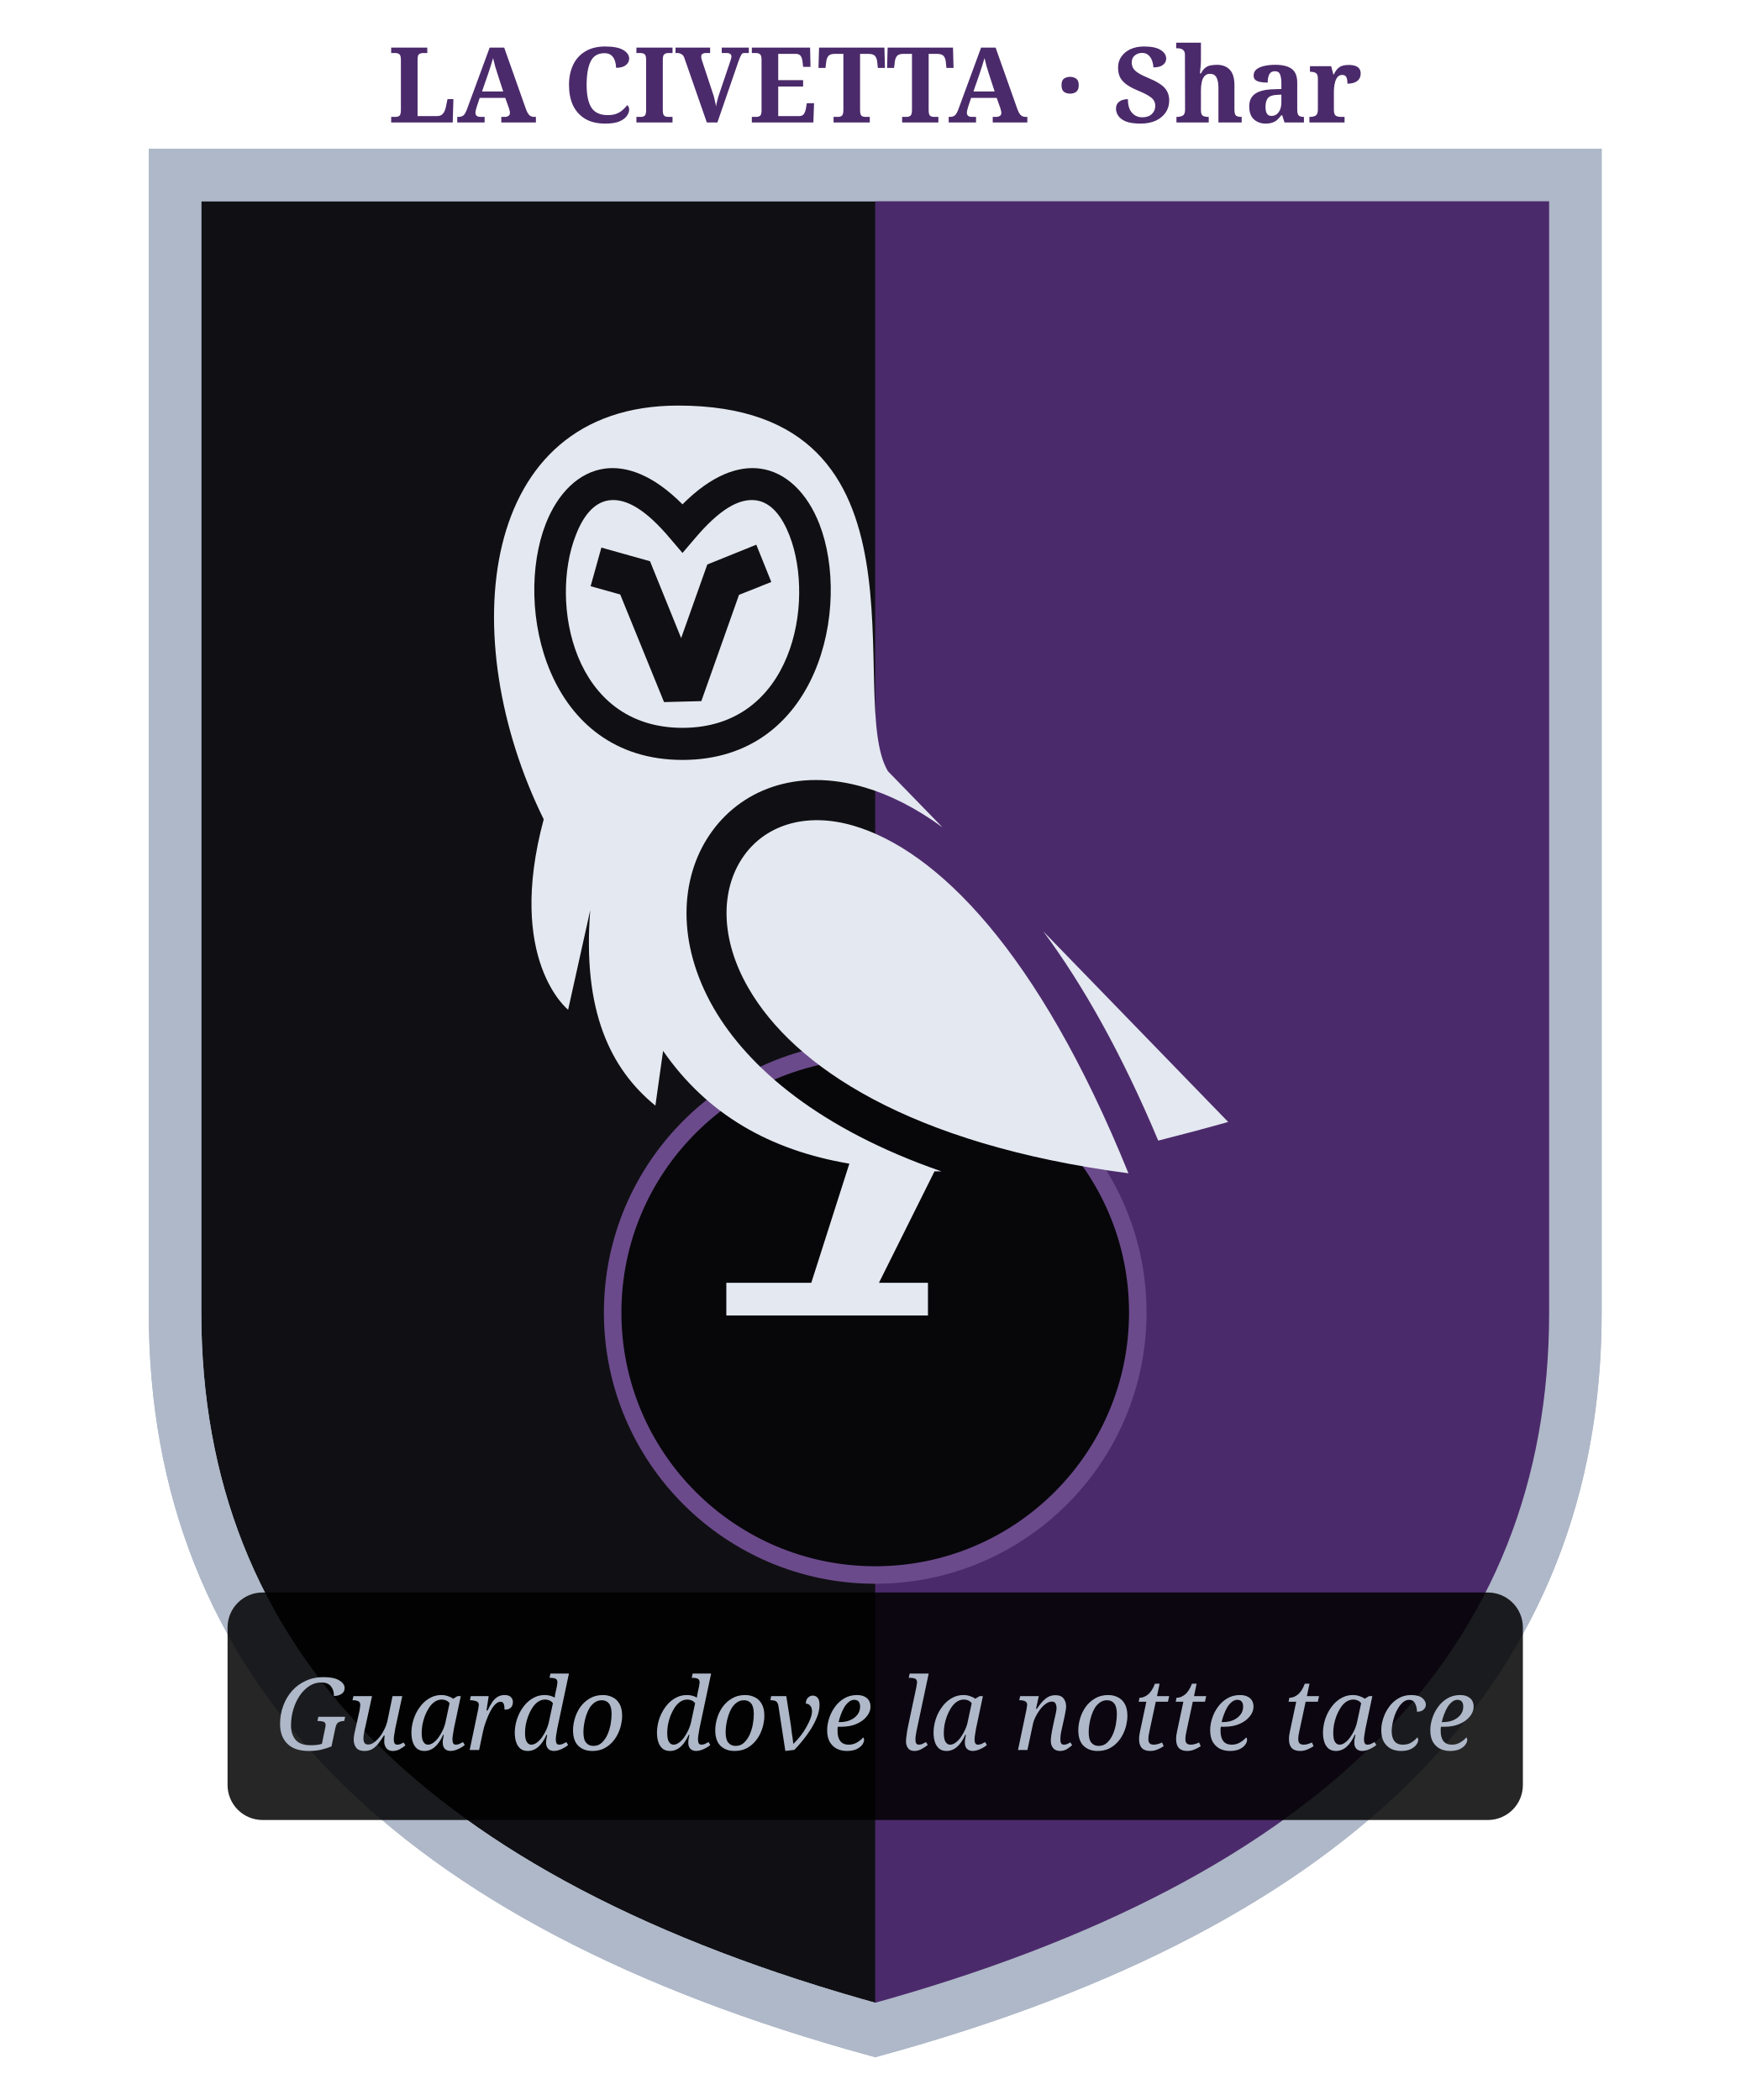
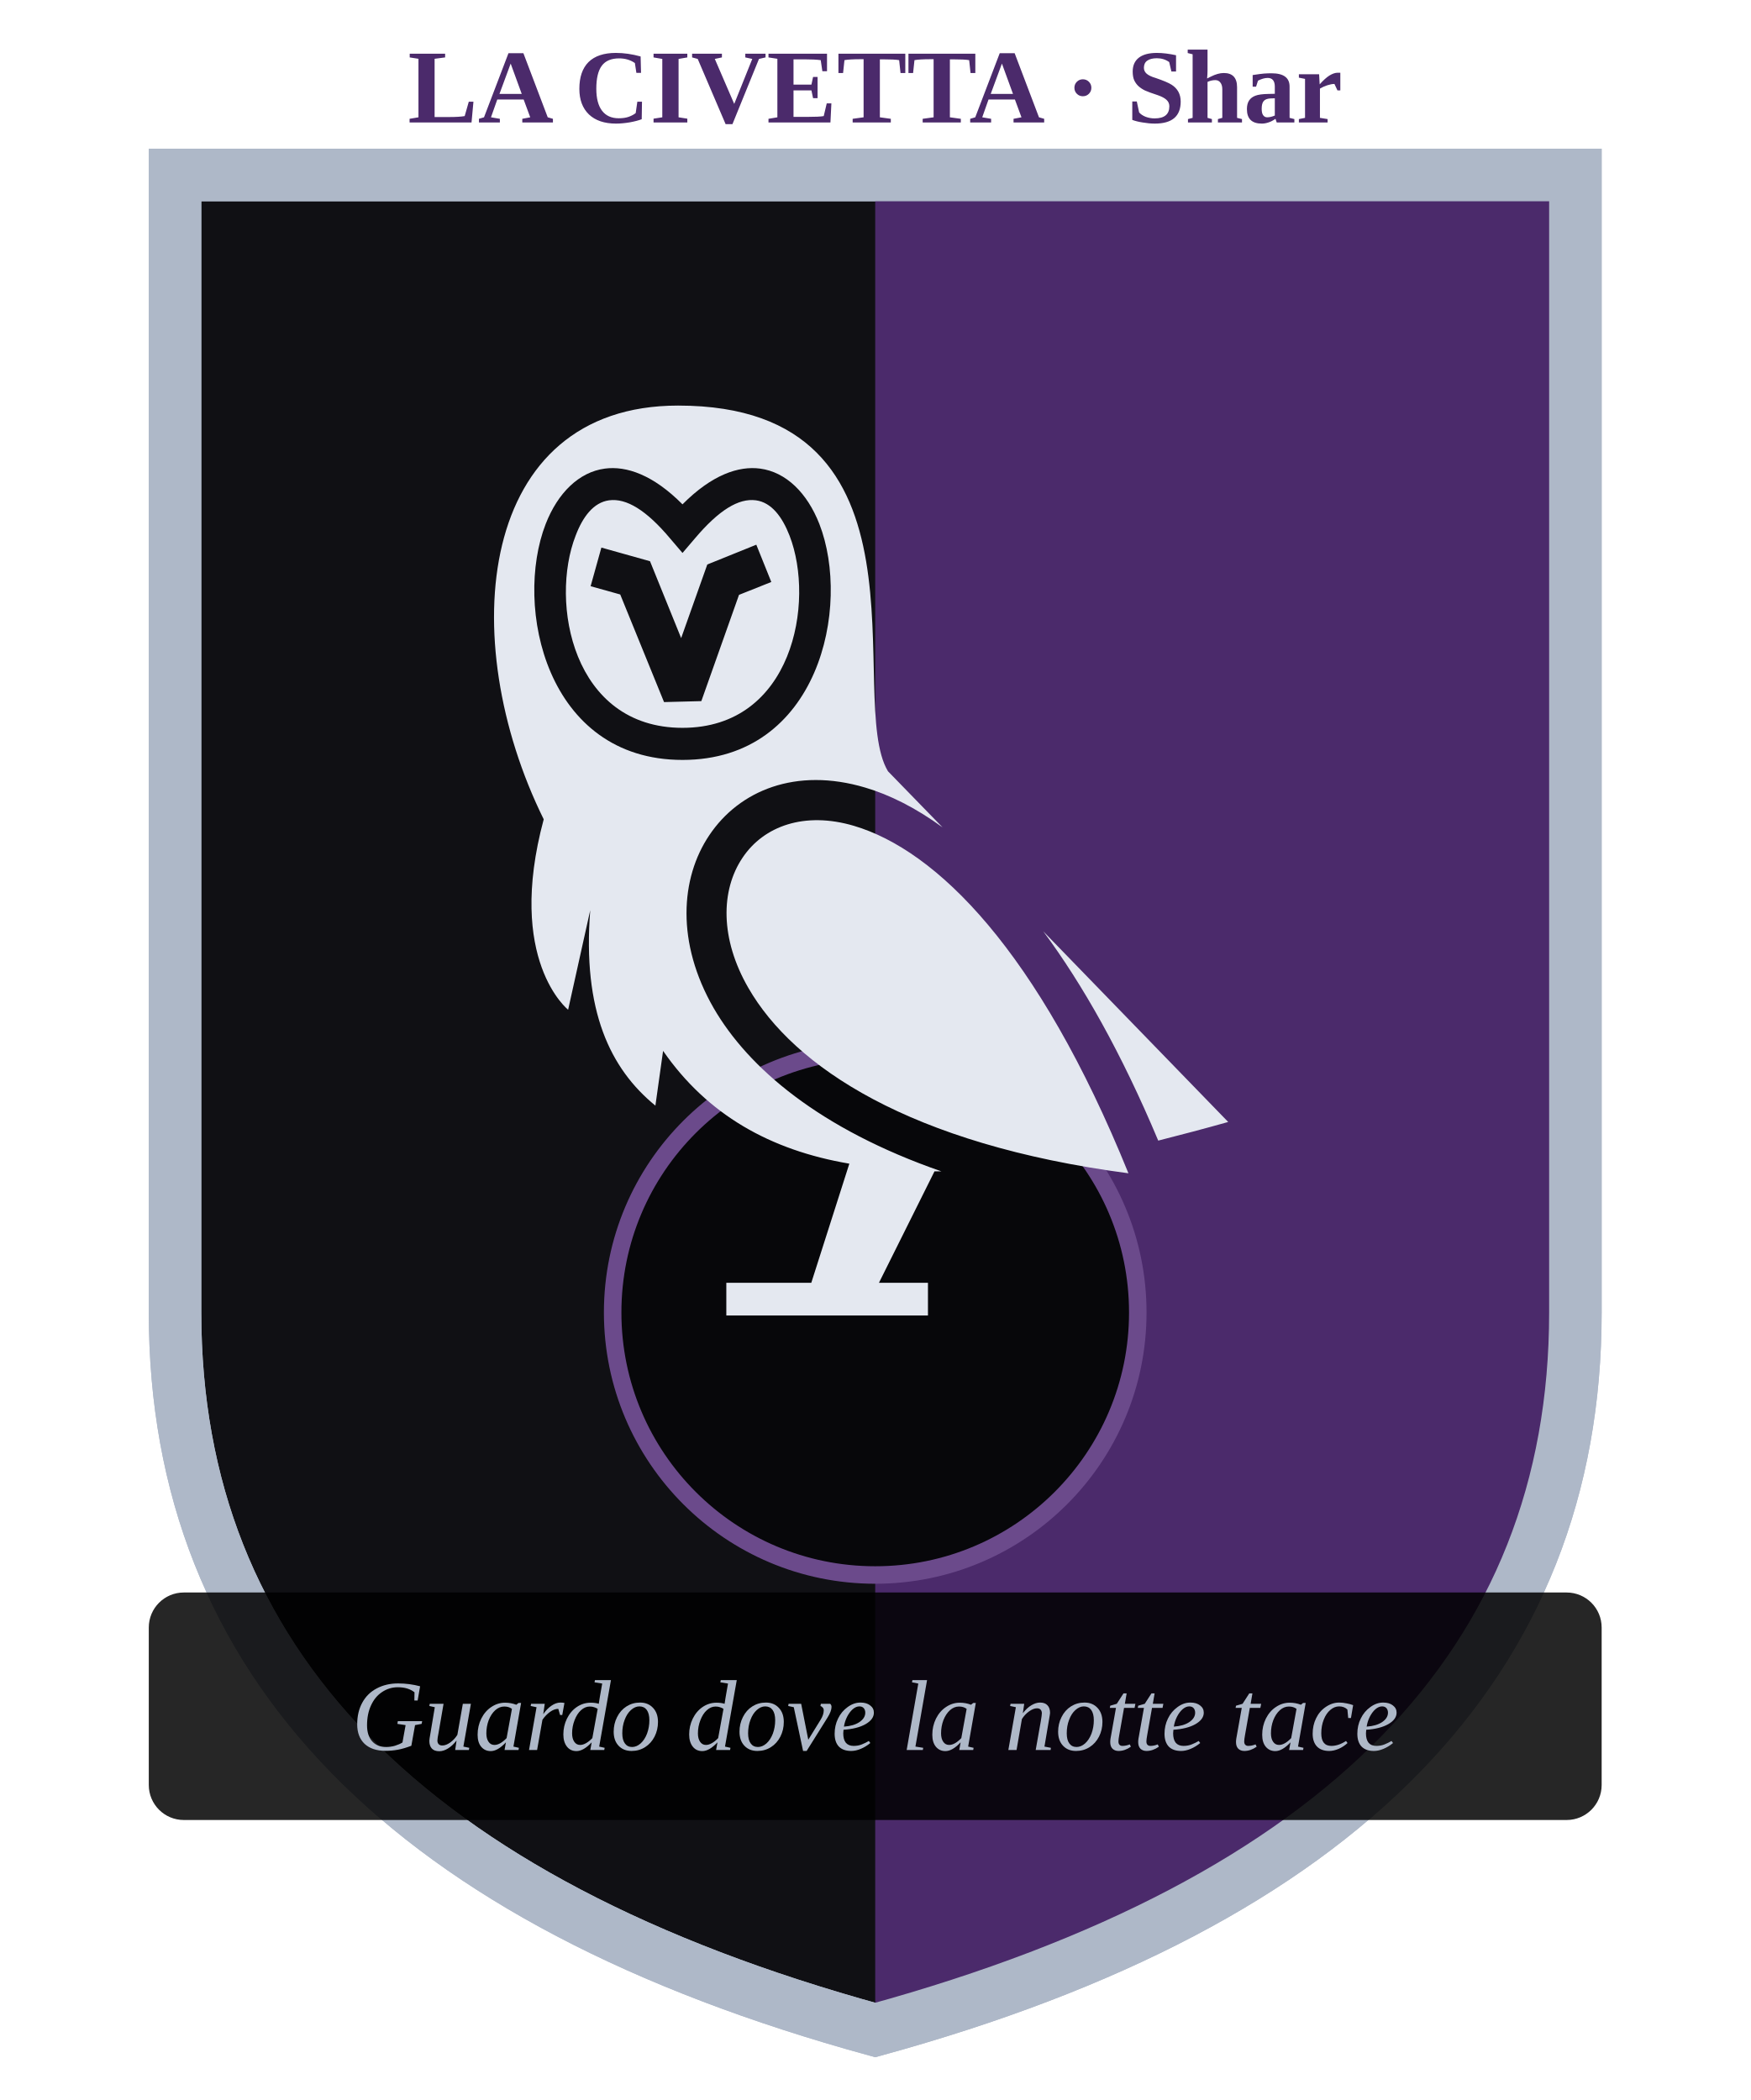
<svg xmlns="http://www.w3.org/2000/svg" viewBox="0 0 200 240" width="200" height="240" role="img" aria-label="Stemma Contrada della Civetta — distretto The Whispering Shadows">
  <defs>
    <clipPath id="c6">
      <path d="M20 20 H180 V150 Q180 210 100 232 Q20 210 20 150 Z" />
    </clipPath>
  </defs>
  <path d="M20 20 H180 V150 Q180 210 100 232 Q20 210 20 150 Z" fill="#101014" stroke="#aeb8c8" stroke-width="6" />
  <g clip-path="url(#c6)">
    <path d="M100 20 H180 V150 Q180 210 100 232 Z" fill="#4b2a6b" />
    <circle cx="100" cy="150" r="30" fill="#07070a" stroke="#6b4a8b" stroke-width="2" />
    <g fill="#e4e8f0">
      <g transform="translate(42.16 41.19) scale(0.21962)">
        <path d="M297.8 422h-3.6l-28.9 58h25.5v17H185.9v-17h44.2l19.8-62c-41.2-7-73.9-25.5-96.9-58.7l-4 28.5c-23.5-19.2-38-49.3-33.9-101.7l-11.5 51.8s-32.45-25.7-12.7-99.1C44.59 145 56.22 23.5 160.8 23.5c137.9 0 86.6 152.8 109.2 190.3l28.4 29.2c-14.1-10.3-27.7-17-40.2-20.7-36.2-10.8-65.6 1.6-81.1 24.7-15.2 22.5-17.3 56.1 2.2 90 18 31.1 55.1 63 118.5 85zm97.3 1c-113.9-15-174.2-55.6-197.7-96.4-14.8-25.6-14.5-50.9-3-67.9 11-16.4 32.2-24.1 57.9-16.5 42.8 12.7 95.7 64.5 142.8 180.8zm-44.3-125.9 96.2 99.2c-12.4 3.5-24.6 6.7-36.4 9.7-19.2-45.8-39.5-81.5-59.8-108.9zM163.1 74.9c-15.3-15.4-29.2-20.1-40.4-18.6-13.5 1.8-24.49 12.7-30.77 28.8-16.69 42.9.21 122.8 71.17 122.8 71 0 87.9-79.9 71.2-122.8-6.3-16.1-17.3-27-30.8-28.8-11.2-1.5-25.1 3.2-40.4 18.6zm-6.4 17.8 6.4 7.5 6.4-7.5c12.5-14.8 22.8-21.1 31.8-19.9 8.1 1.1 13.7 8.6 17.5 18.4 13.4 34.6 1.6 100-55.7 100-57.3 0-69.1-65.4-55.6-100 3.7-9.8 9.3-17.3 17.4-18.4 9-1.2 19.4 5.1 31.8 19.9zm-41.4 24.8 15.4 4.3 22.8 56 19.4-.5 19.6-55.3 16.8-6.7-7.8-19.4-25.5 10.3-13.6 38.3-16.2-40-25.3-7.1z" />
      </g>
    </g>
  </g>
  <path d="M20 20 H180 V150 Q180 210 100 232 Q20 210 20 150 Z" fill="none" stroke="#aeb8c8" stroke-width="6" />
-   <rect x="26" y="182" width="148" height="26" rx="4" fill="#000" opacity="0.85" />
-   <text x="100" y="200" font-family="Georgia,serif" font-size="11.5" fill="#aeb8c8" text-anchor="middle" font-style="italic">Guardo dove la notte tace</text>
-   <text x="100" y="14" font-family="Georgia,serif" font-size="12" fill="#4b2a6b" text-anchor="middle" font-weight="bold">LA CIVETTA · Shar</text>
+   <rect x="17" y="182" width="166" height="26" rx="4" fill="#000" opacity="0.85" />
+   <text x="100" y="200" font-family="Georgia,&quot;Liberation Serif&quot;,&quot;DejaVu Serif&quot;,serif" font-size="11.5" fill="#aeb8c8" text-anchor="middle" font-style="italic" textLength="119.7" lengthAdjust="spacingAndGlyphs">Guardo dove la notte tace</text>
+   <text x="100" y="14" font-family="Georgia,&quot;Liberation Serif&quot;,&quot;DejaVu Serif&quot;,serif" font-size="12" fill="#4b2a6b" text-anchor="middle" font-weight="bold" textLength="108.0" lengthAdjust="spacingAndGlyphs">LA CIVETTA · Shar</text>
</svg>
